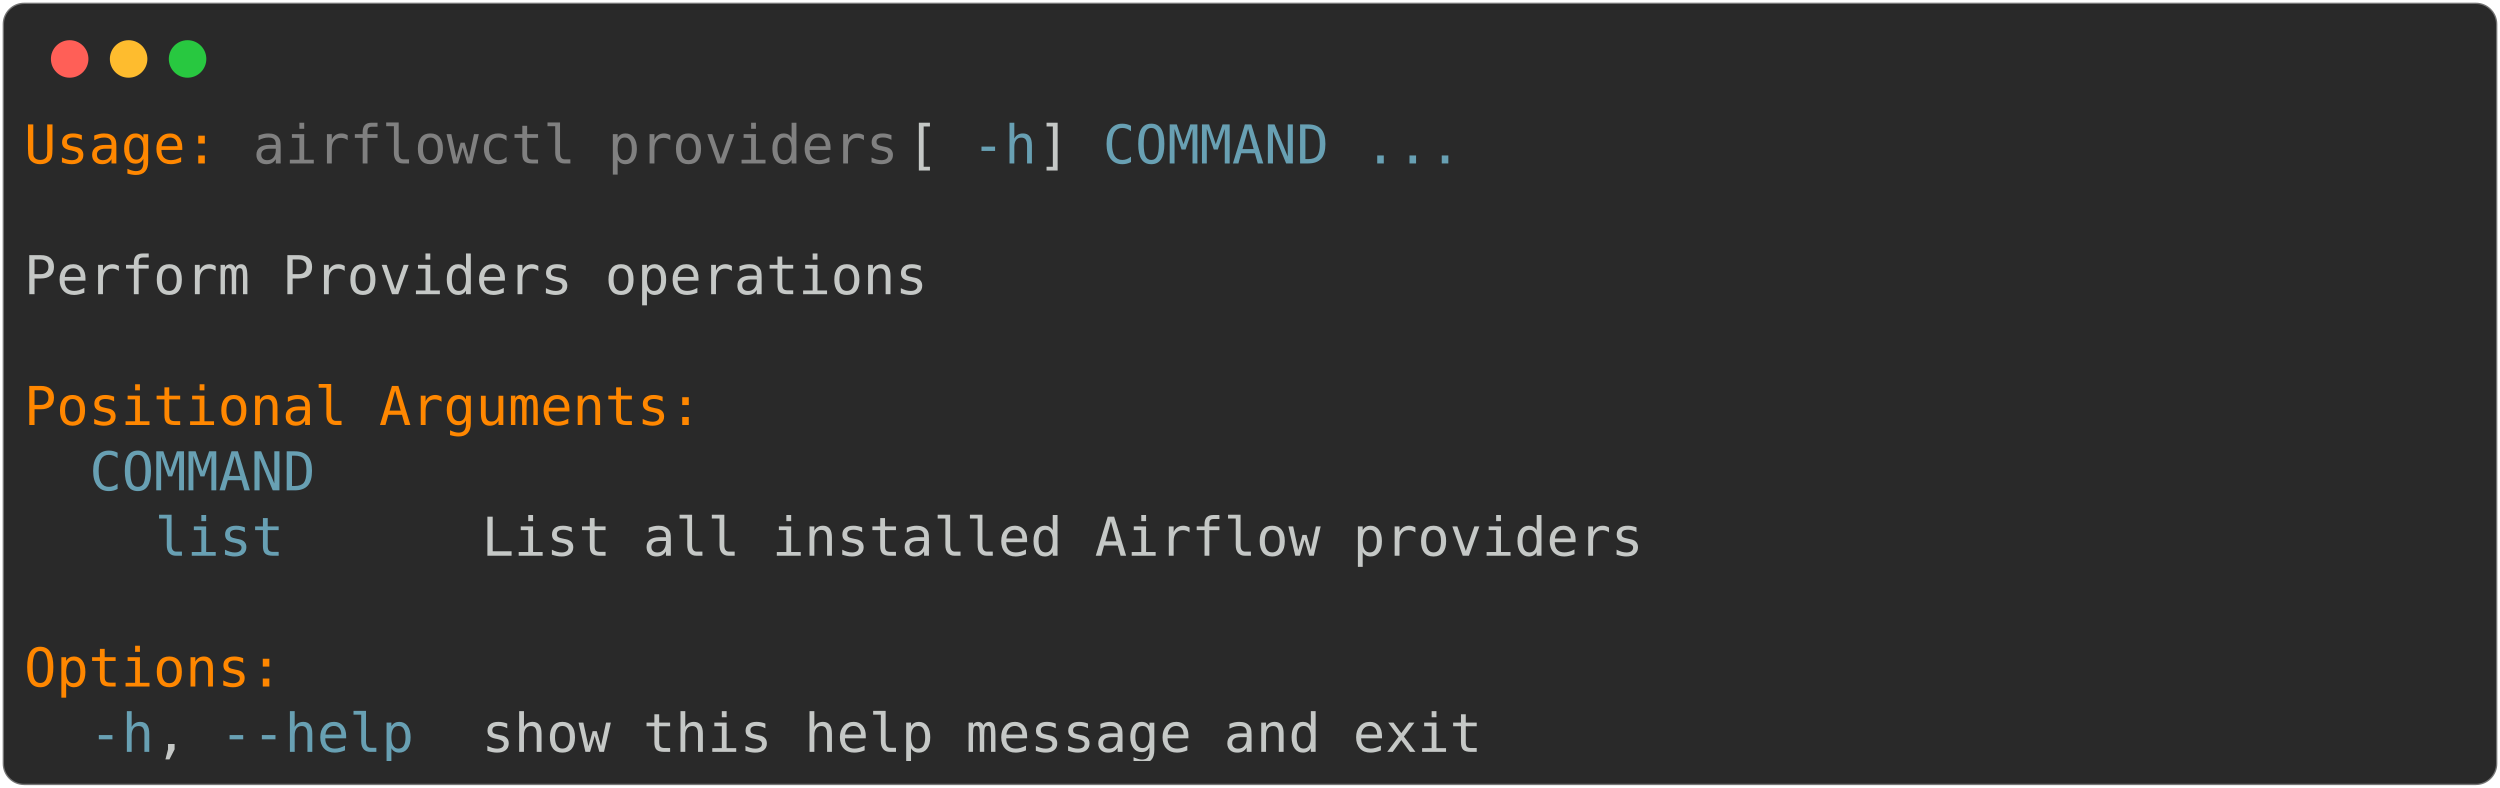
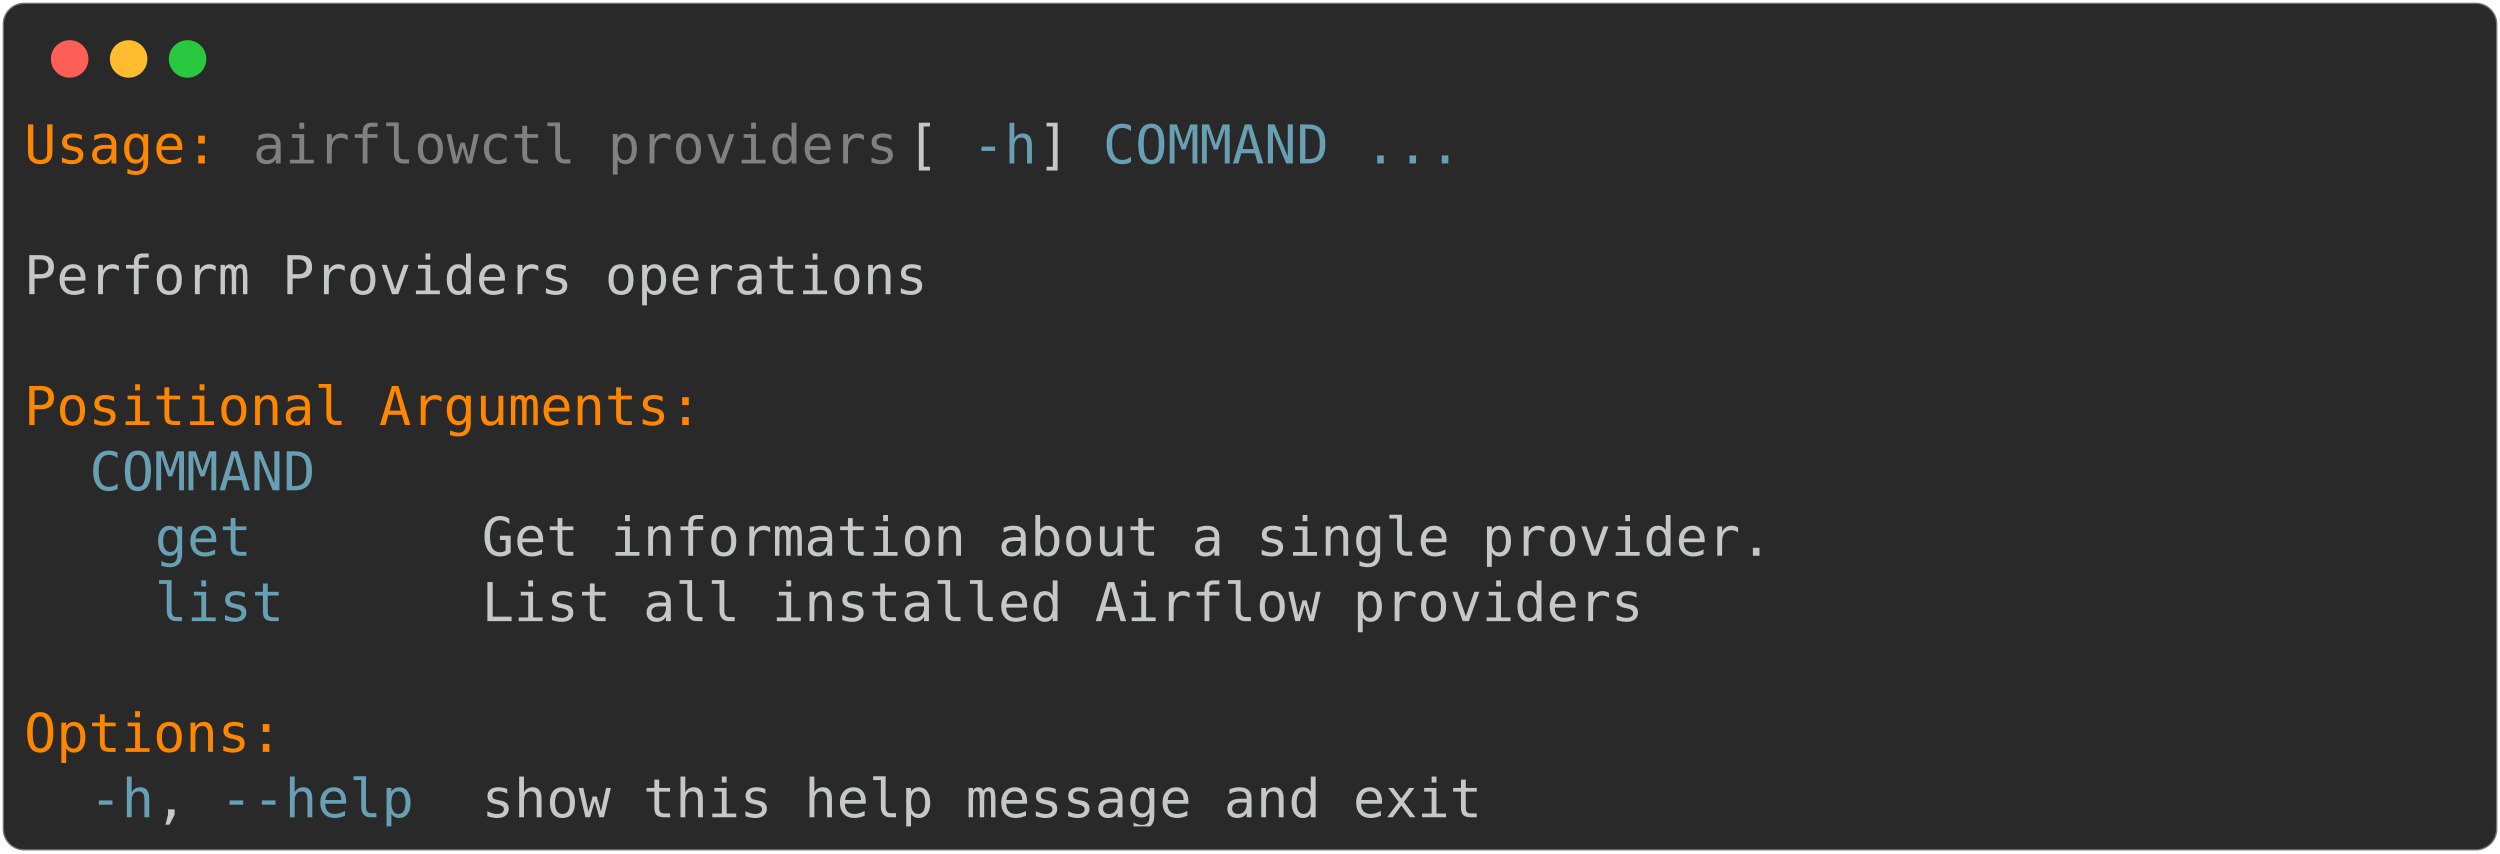
- <svg xmlns="http://www.w3.org/2000/svg" class="rich-terminal" viewBox="0 0 933 294.0">
+ <svg xmlns="http://www.w3.org/2000/svg" class="rich-terminal" viewBox="0 0 933 318.4">
  <style>

    @font-face {
        font-family: "Fira Code";
        src: local("FiraCode-Regular"),
                url("https://cdnjs.cloudflare.com/ajax/libs/firacode/6.2.0/woff2/FiraCode-Regular.woff2") format("woff2"),
                url("https://cdnjs.cloudflare.com/ajax/libs/firacode/6.2.0/woff/FiraCode-Regular.woff") format("woff");
        font-style: normal;
        font-weight: 400;
    }
    @font-face {
        font-family: "Fira Code";
        src: local("FiraCode-Bold"),
                url("https://cdnjs.cloudflare.com/ajax/libs/firacode/6.2.0/woff2/FiraCode-Bold.woff2") format("woff2"),
                url("https://cdnjs.cloudflare.com/ajax/libs/firacode/6.2.0/woff/FiraCode-Bold.woff") format("woff");
        font-style: bold;
        font-weight: 700;
    }

-     .terminal-2177033504-matrix {
+     .terminal-622931817-matrix {
        font-family: Fira Code, monospace;
        font-size: 20px;
        line-height: 24.4px;
        font-variant-east-asian: full-width;
    }

-     .terminal-2177033504-title {
+     .terminal-622931817-title {
        font-size: 18px;
        font-weight: bold;
        font-family: arial;
    }

-     .terminal-2177033504-r1 { fill: #ff8700 }
- .terminal-2177033504-r2 { fill: #c5c8c6 }
- .terminal-2177033504-r3 { fill: #808080 }
- .terminal-2177033504-r4 { fill: #68a0b3 }
+     .terminal-622931817-r1 { fill: #ff8700 }
+ .terminal-622931817-r2 { fill: #c5c8c6 }
+ .terminal-622931817-r3 { fill: #808080 }
+ .terminal-622931817-r4 { fill: #68a0b3 }
    </style>
  <defs>
-     <clipPath id="terminal-2177033504-clip-terminal">
-       <rect x="0" y="0" width="914.0" height="243.0" />
+     <clipPath id="terminal-622931817-clip-terminal">
+       <rect x="0" y="0" width="914.0" height="267.4" />
    </clipPath>
-     <clipPath id="terminal-2177033504-line-0">
+     <clipPath id="terminal-622931817-line-0">
      <rect x="0" y="1.5" width="915" height="24.65" />
    </clipPath>
-     <clipPath id="terminal-2177033504-line-1">
+     <clipPath id="terminal-622931817-line-1">
      <rect x="0" y="25.9" width="915" height="24.65" />
    </clipPath>
-     <clipPath id="terminal-2177033504-line-2">
+     <clipPath id="terminal-622931817-line-2">
      <rect x="0" y="50.3" width="915" height="24.65" />
    </clipPath>
-     <clipPath id="terminal-2177033504-line-3">
+     <clipPath id="terminal-622931817-line-3">
      <rect x="0" y="74.7" width="915" height="24.65" />
    </clipPath>
-     <clipPath id="terminal-2177033504-line-4">
+     <clipPath id="terminal-622931817-line-4">
      <rect x="0" y="99.1" width="915" height="24.65" />
    </clipPath>
-     <clipPath id="terminal-2177033504-line-5">
+     <clipPath id="terminal-622931817-line-5">
      <rect x="0" y="123.5" width="915" height="24.65" />
    </clipPath>
-     <clipPath id="terminal-2177033504-line-6">
+     <clipPath id="terminal-622931817-line-6">
      <rect x="0" y="147.9" width="915" height="24.65" />
    </clipPath>
-     <clipPath id="terminal-2177033504-line-7">
+     <clipPath id="terminal-622931817-line-7">
      <rect x="0" y="172.3" width="915" height="24.65" />
    </clipPath>
-     <clipPath id="terminal-2177033504-line-8">
+     <clipPath id="terminal-622931817-line-8">
      <rect x="0" y="196.7" width="915" height="24.65" />
    </clipPath>
+     <clipPath id="terminal-622931817-line-9">
+       <rect x="0" y="221.1" width="915" height="24.65" />
+     </clipPath>
  </defs>
-   <rect fill="#292929" stroke="rgba(255,255,255,0.35)" stroke-width="1" x="1" y="1" width="931" height="292" rx="8" />
+   <rect fill="#292929" stroke="rgba(255,255,255,0.35)" stroke-width="1" x="1" y="1" width="931" height="316.4" rx="8" />
  <g transform="translate(26,22)">
    <circle cx="0" cy="0" r="7" fill="#ff5f57" />
    <circle cx="22" cy="0" r="7" fill="#febc2e" />
    <circle cx="44" cy="0" r="7" fill="#28c840" />
  </g>
-   <g transform="translate(9, 41)" clip-path="url(#terminal-2177033504-clip-terminal)">
-     <g class="terminal-2177033504-matrix">
-       <text class="terminal-2177033504-r1" x="0" y="20" textLength="73.2" clip-path="url(#terminal-2177033504-line-0)">Usage:</text>
-       <text class="terminal-2177033504-r3" x="85.4" y="20" textLength="244" clip-path="url(#terminal-2177033504-line-0)">airflowctl providers</text>
-       <text class="terminal-2177033504-r2" x="329.4" y="20" textLength="24.4" clip-path="url(#terminal-2177033504-line-0)"> [</text>
-       <text class="terminal-2177033504-r4" x="353.8" y="20" textLength="24.4" clip-path="url(#terminal-2177033504-line-0)">-h</text>
-       <text class="terminal-2177033504-r2" x="378.2" y="20" textLength="24.4" clip-path="url(#terminal-2177033504-line-0)">] </text>
-       <text class="terminal-2177033504-r4" x="402.6" y="20" textLength="85.4" clip-path="url(#terminal-2177033504-line-0)">COMMAND</text>
-       <text class="terminal-2177033504-r4" x="500.2" y="20" textLength="36.6" clip-path="url(#terminal-2177033504-line-0)">...</text>
-       <text class="terminal-2177033504-r2" x="915" y="20" textLength="12.2" clip-path="url(#terminal-2177033504-line-0)">
+   <g transform="translate(9, 41)" clip-path="url(#terminal-622931817-clip-terminal)">
+     <g class="terminal-622931817-matrix">
+       <text class="terminal-622931817-r1" x="0" y="20" textLength="73.2" clip-path="url(#terminal-622931817-line-0)">Usage:</text>
+       <text class="terminal-622931817-r3" x="85.4" y="20" textLength="244" clip-path="url(#terminal-622931817-line-0)">airflowctl providers</text>
+       <text class="terminal-622931817-r2" x="329.4" y="20" textLength="24.4" clip-path="url(#terminal-622931817-line-0)"> [</text>
+       <text class="terminal-622931817-r4" x="353.8" y="20" textLength="24.4" clip-path="url(#terminal-622931817-line-0)">-h</text>
+       <text class="terminal-622931817-r2" x="378.2" y="20" textLength="24.4" clip-path="url(#terminal-622931817-line-0)">] </text>
+       <text class="terminal-622931817-r4" x="402.6" y="20" textLength="85.4" clip-path="url(#terminal-622931817-line-0)">COMMAND</text>
+       <text class="terminal-622931817-r4" x="500.2" y="20" textLength="36.6" clip-path="url(#terminal-622931817-line-0)">...</text>
+       <text class="terminal-622931817-r2" x="915" y="20" textLength="12.2" clip-path="url(#terminal-622931817-line-0)">
</text>
-       <text class="terminal-2177033504-r2" x="915" y="44.4" textLength="12.2" clip-path="url(#terminal-2177033504-line-1)">
+       <text class="terminal-622931817-r2" x="915" y="44.4" textLength="12.2" clip-path="url(#terminal-622931817-line-1)">
</text>
-       <text class="terminal-2177033504-r2" x="0" y="68.8" textLength="341.6" clip-path="url(#terminal-2177033504-line-2)">Perform Providers operations</text>
-       <text class="terminal-2177033504-r2" x="915" y="68.8" textLength="12.2" clip-path="url(#terminal-2177033504-line-2)">
+       <text class="terminal-622931817-r2" x="0" y="68.8" textLength="341.6" clip-path="url(#terminal-622931817-line-2)">Perform Providers operations</text>
+       <text class="terminal-622931817-r2" x="915" y="68.8" textLength="12.2" clip-path="url(#terminal-622931817-line-2)">
</text>
-       <text class="terminal-2177033504-r2" x="915" y="93.2" textLength="12.2" clip-path="url(#terminal-2177033504-line-3)">
+       <text class="terminal-622931817-r2" x="915" y="93.2" textLength="12.2" clip-path="url(#terminal-622931817-line-3)">
</text>
-       <text class="terminal-2177033504-r1" x="0" y="117.6" textLength="256.2" clip-path="url(#terminal-2177033504-line-4)">Positional Arguments:</text>
-       <text class="terminal-2177033504-r2" x="915" y="117.6" textLength="12.2" clip-path="url(#terminal-2177033504-line-4)">
+       <text class="terminal-622931817-r1" x="0" y="117.6" textLength="256.2" clip-path="url(#terminal-622931817-line-4)">Positional Arguments:</text>
+       <text class="terminal-622931817-r2" x="915" y="117.6" textLength="12.2" clip-path="url(#terminal-622931817-line-4)">
</text>
-       <text class="terminal-2177033504-r4" x="24.4" y="142" textLength="85.4" clip-path="url(#terminal-2177033504-line-5)">COMMAND</text>
-       <text class="terminal-2177033504-r2" x="915" y="142" textLength="12.2" clip-path="url(#terminal-2177033504-line-5)">
+       <text class="terminal-622931817-r4" x="24.4" y="142" textLength="85.4" clip-path="url(#terminal-622931817-line-5)">COMMAND</text>
+       <text class="terminal-622931817-r2" x="915" y="142" textLength="12.2" clip-path="url(#terminal-622931817-line-5)">
</text>
-       <text class="terminal-2177033504-r4" x="48.8" y="166.4" textLength="48.8" clip-path="url(#terminal-2177033504-line-6)">list</text>
-       <text class="terminal-2177033504-r2" x="170.8" y="166.4" textLength="439.2" clip-path="url(#terminal-2177033504-line-6)">List all installed Airflow providers</text>
-       <text class="terminal-2177033504-r2" x="915" y="166.4" textLength="12.2" clip-path="url(#terminal-2177033504-line-6)">
+       <text class="terminal-622931817-r4" x="48.8" y="166.4" textLength="36.6" clip-path="url(#terminal-622931817-line-6)">get</text>
+       <text class="terminal-622931817-r2" x="170.8" y="166.4" textLength="488" clip-path="url(#terminal-622931817-line-6)">Get information about a single provider.</text>
+       <text class="terminal-622931817-r2" x="915" y="166.4" textLength="12.2" clip-path="url(#terminal-622931817-line-6)">
</text>
-       <text class="terminal-2177033504-r2" x="915" y="190.8" textLength="12.2" clip-path="url(#terminal-2177033504-line-7)">
+       <text class="terminal-622931817-r4" x="48.8" y="190.8" textLength="48.8" clip-path="url(#terminal-622931817-line-7)">list</text>
+       <text class="terminal-622931817-r2" x="170.8" y="190.8" textLength="439.2" clip-path="url(#terminal-622931817-line-7)">List all installed Airflow providers</text>
+       <text class="terminal-622931817-r2" x="915" y="190.8" textLength="12.2" clip-path="url(#terminal-622931817-line-7)">
</text>
-       <text class="terminal-2177033504-r1" x="0" y="215.2" textLength="97.6" clip-path="url(#terminal-2177033504-line-8)">Options:</text>
-       <text class="terminal-2177033504-r2" x="915" y="215.2" textLength="12.2" clip-path="url(#terminal-2177033504-line-8)">
+       <text class="terminal-622931817-r2" x="915" y="215.2" textLength="12.2" clip-path="url(#terminal-622931817-line-8)">
</text>
-       <text class="terminal-2177033504-r4" x="24.4" y="239.6" textLength="24.4" clip-path="url(#terminal-2177033504-line-9)">-h</text>
-       <text class="terminal-2177033504-r2" x="48.8" y="239.6" textLength="24.4" clip-path="url(#terminal-2177033504-line-9)">, </text>
-       <text class="terminal-2177033504-r4" x="73.2" y="239.6" textLength="73.2" clip-path="url(#terminal-2177033504-line-9)">--help</text>
-       <text class="terminal-2177033504-r2" x="170.8" y="239.6" textLength="378.2" clip-path="url(#terminal-2177033504-line-9)">show this help message and exit</text>
-       <text class="terminal-2177033504-r2" x="915" y="239.6" textLength="12.2" clip-path="url(#terminal-2177033504-line-9)">
+       <text class="terminal-622931817-r1" x="0" y="239.6" textLength="97.6" clip-path="url(#terminal-622931817-line-9)">Options:</text>
+       <text class="terminal-622931817-r2" x="915" y="239.6" textLength="12.2" clip-path="url(#terminal-622931817-line-9)">
+ </text>
+       <text class="terminal-622931817-r4" x="24.4" y="264" textLength="24.4" clip-path="url(#terminal-622931817-line-10)">-h</text>
+       <text class="terminal-622931817-r2" x="48.8" y="264" textLength="24.4" clip-path="url(#terminal-622931817-line-10)">, </text>
+       <text class="terminal-622931817-r4" x="73.2" y="264" textLength="73.2" clip-path="url(#terminal-622931817-line-10)">--help</text>
+       <text class="terminal-622931817-r2" x="170.8" y="264" textLength="378.2" clip-path="url(#terminal-622931817-line-10)">show this help message and exit</text>
+       <text class="terminal-622931817-r2" x="915" y="264" textLength="12.2" clip-path="url(#terminal-622931817-line-10)">
</text>
    </g>
  </g>
</svg>
